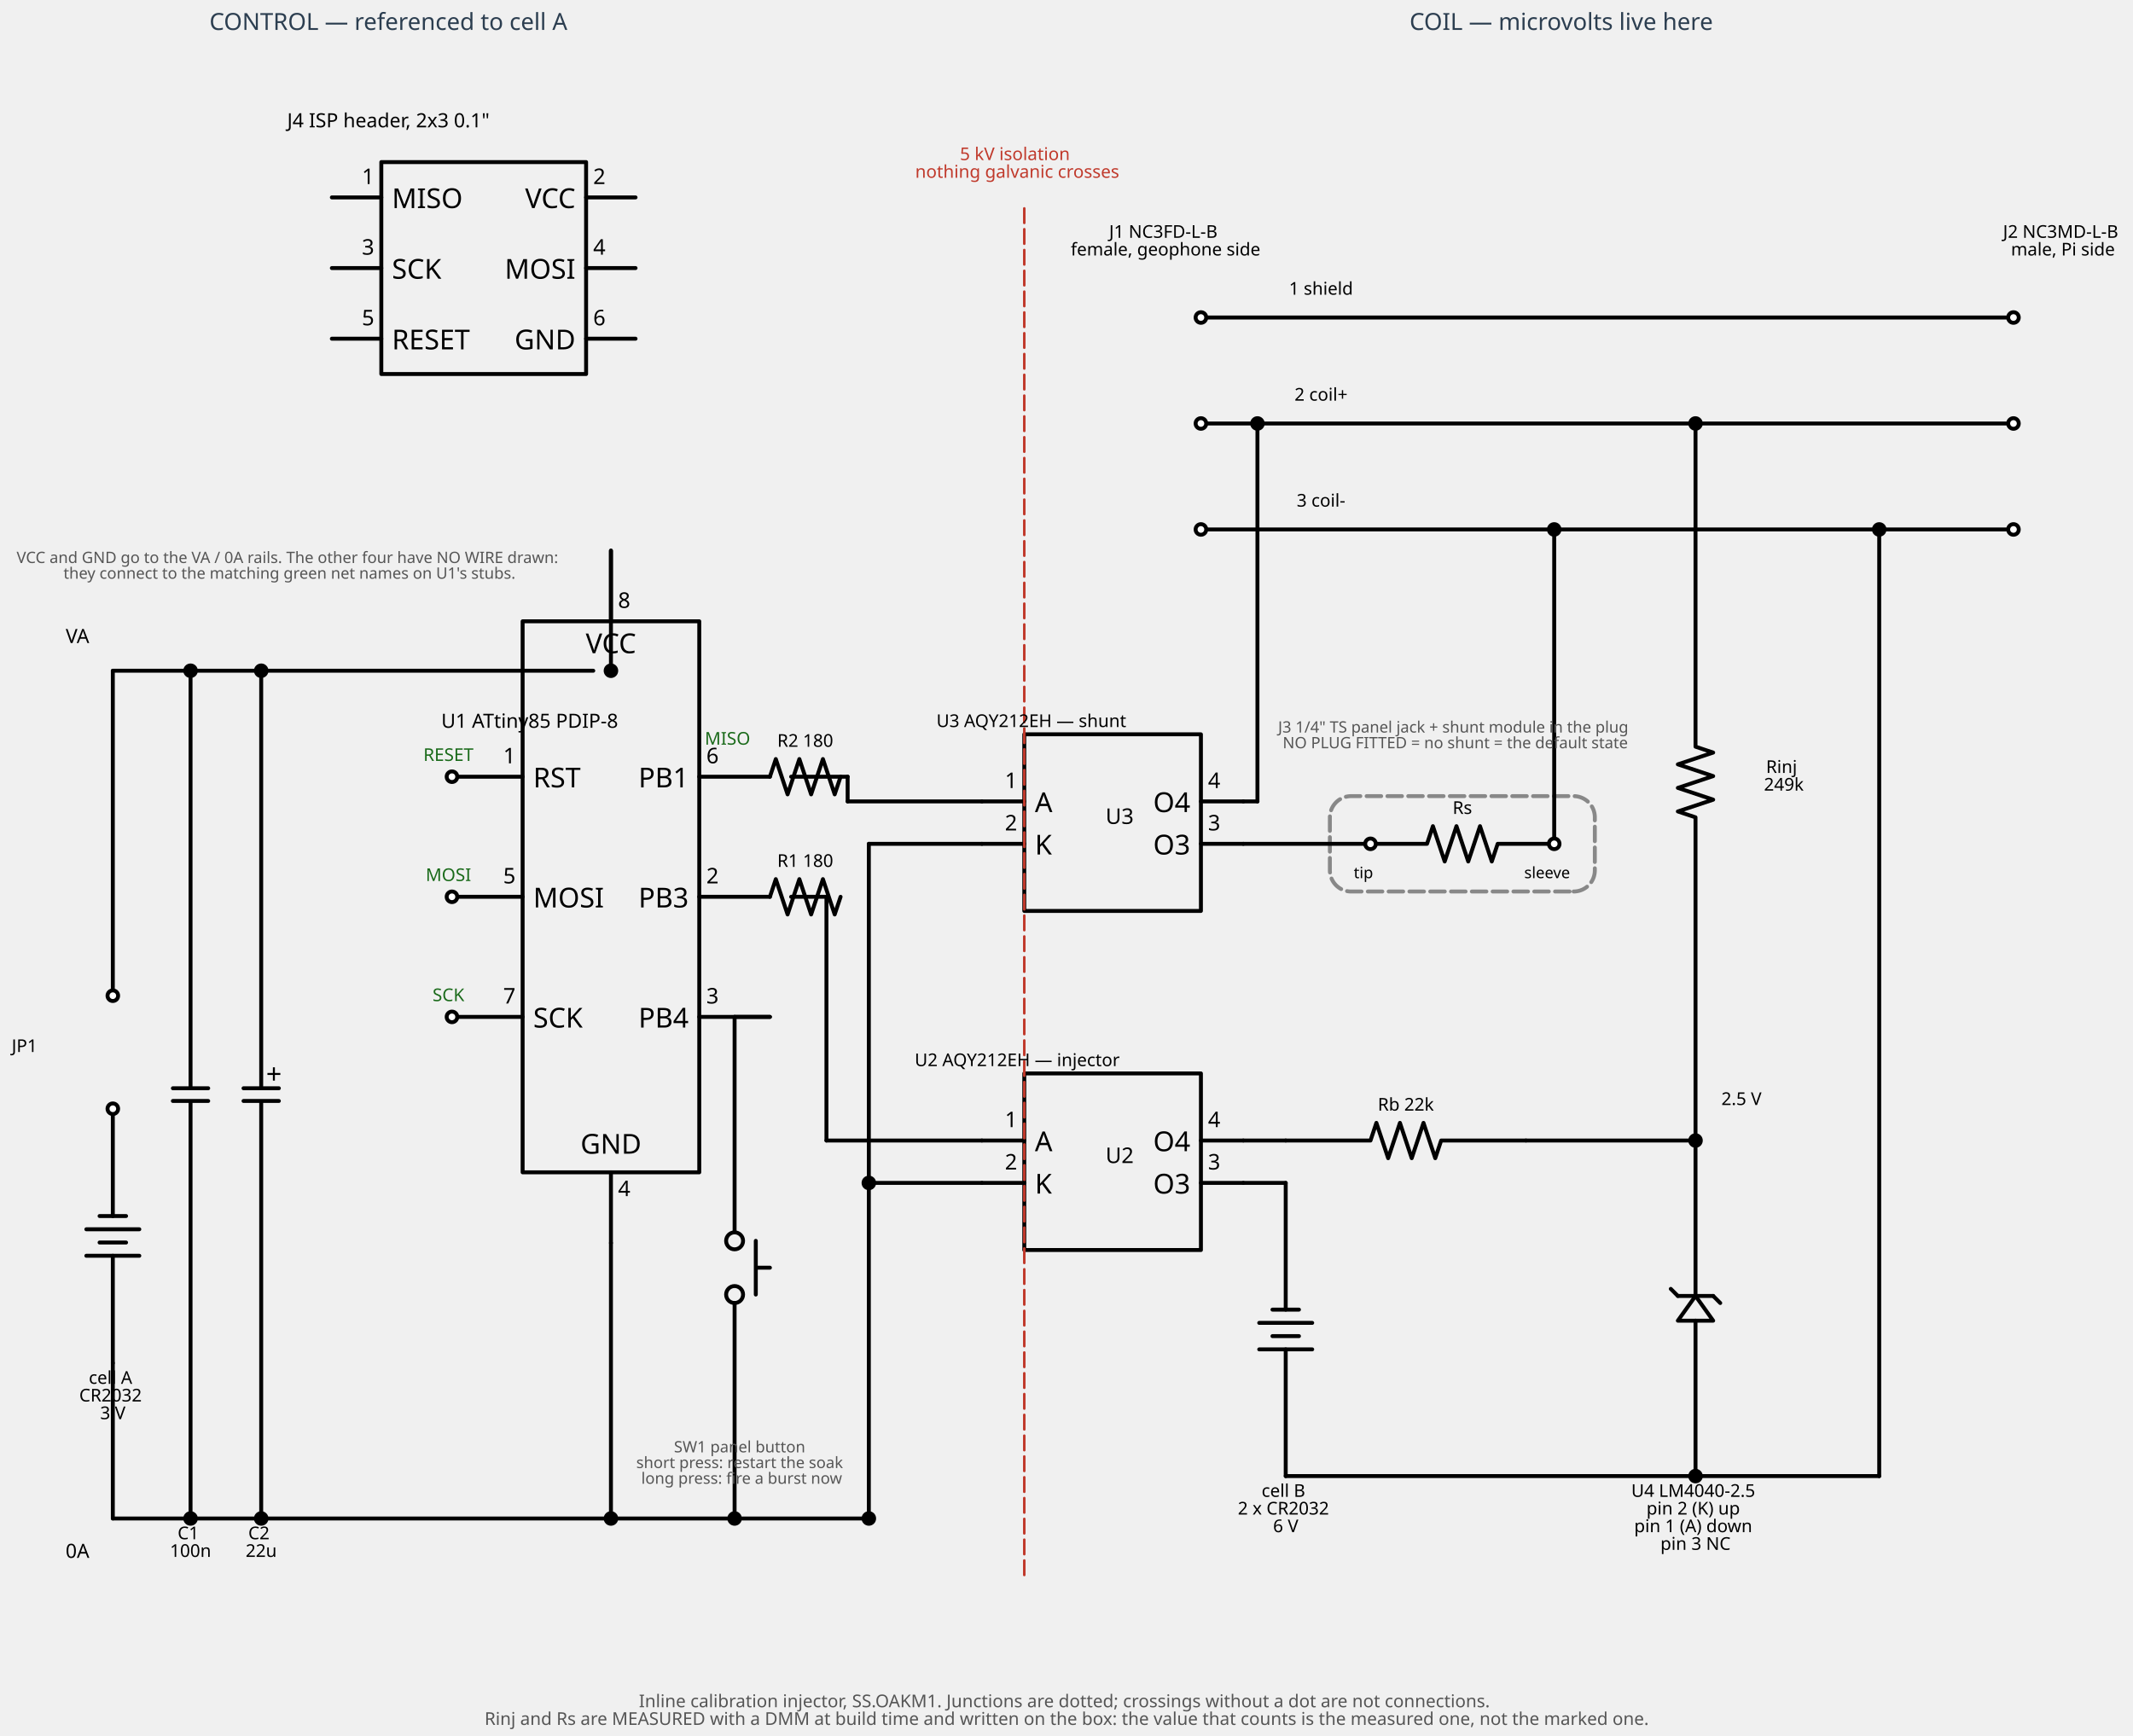
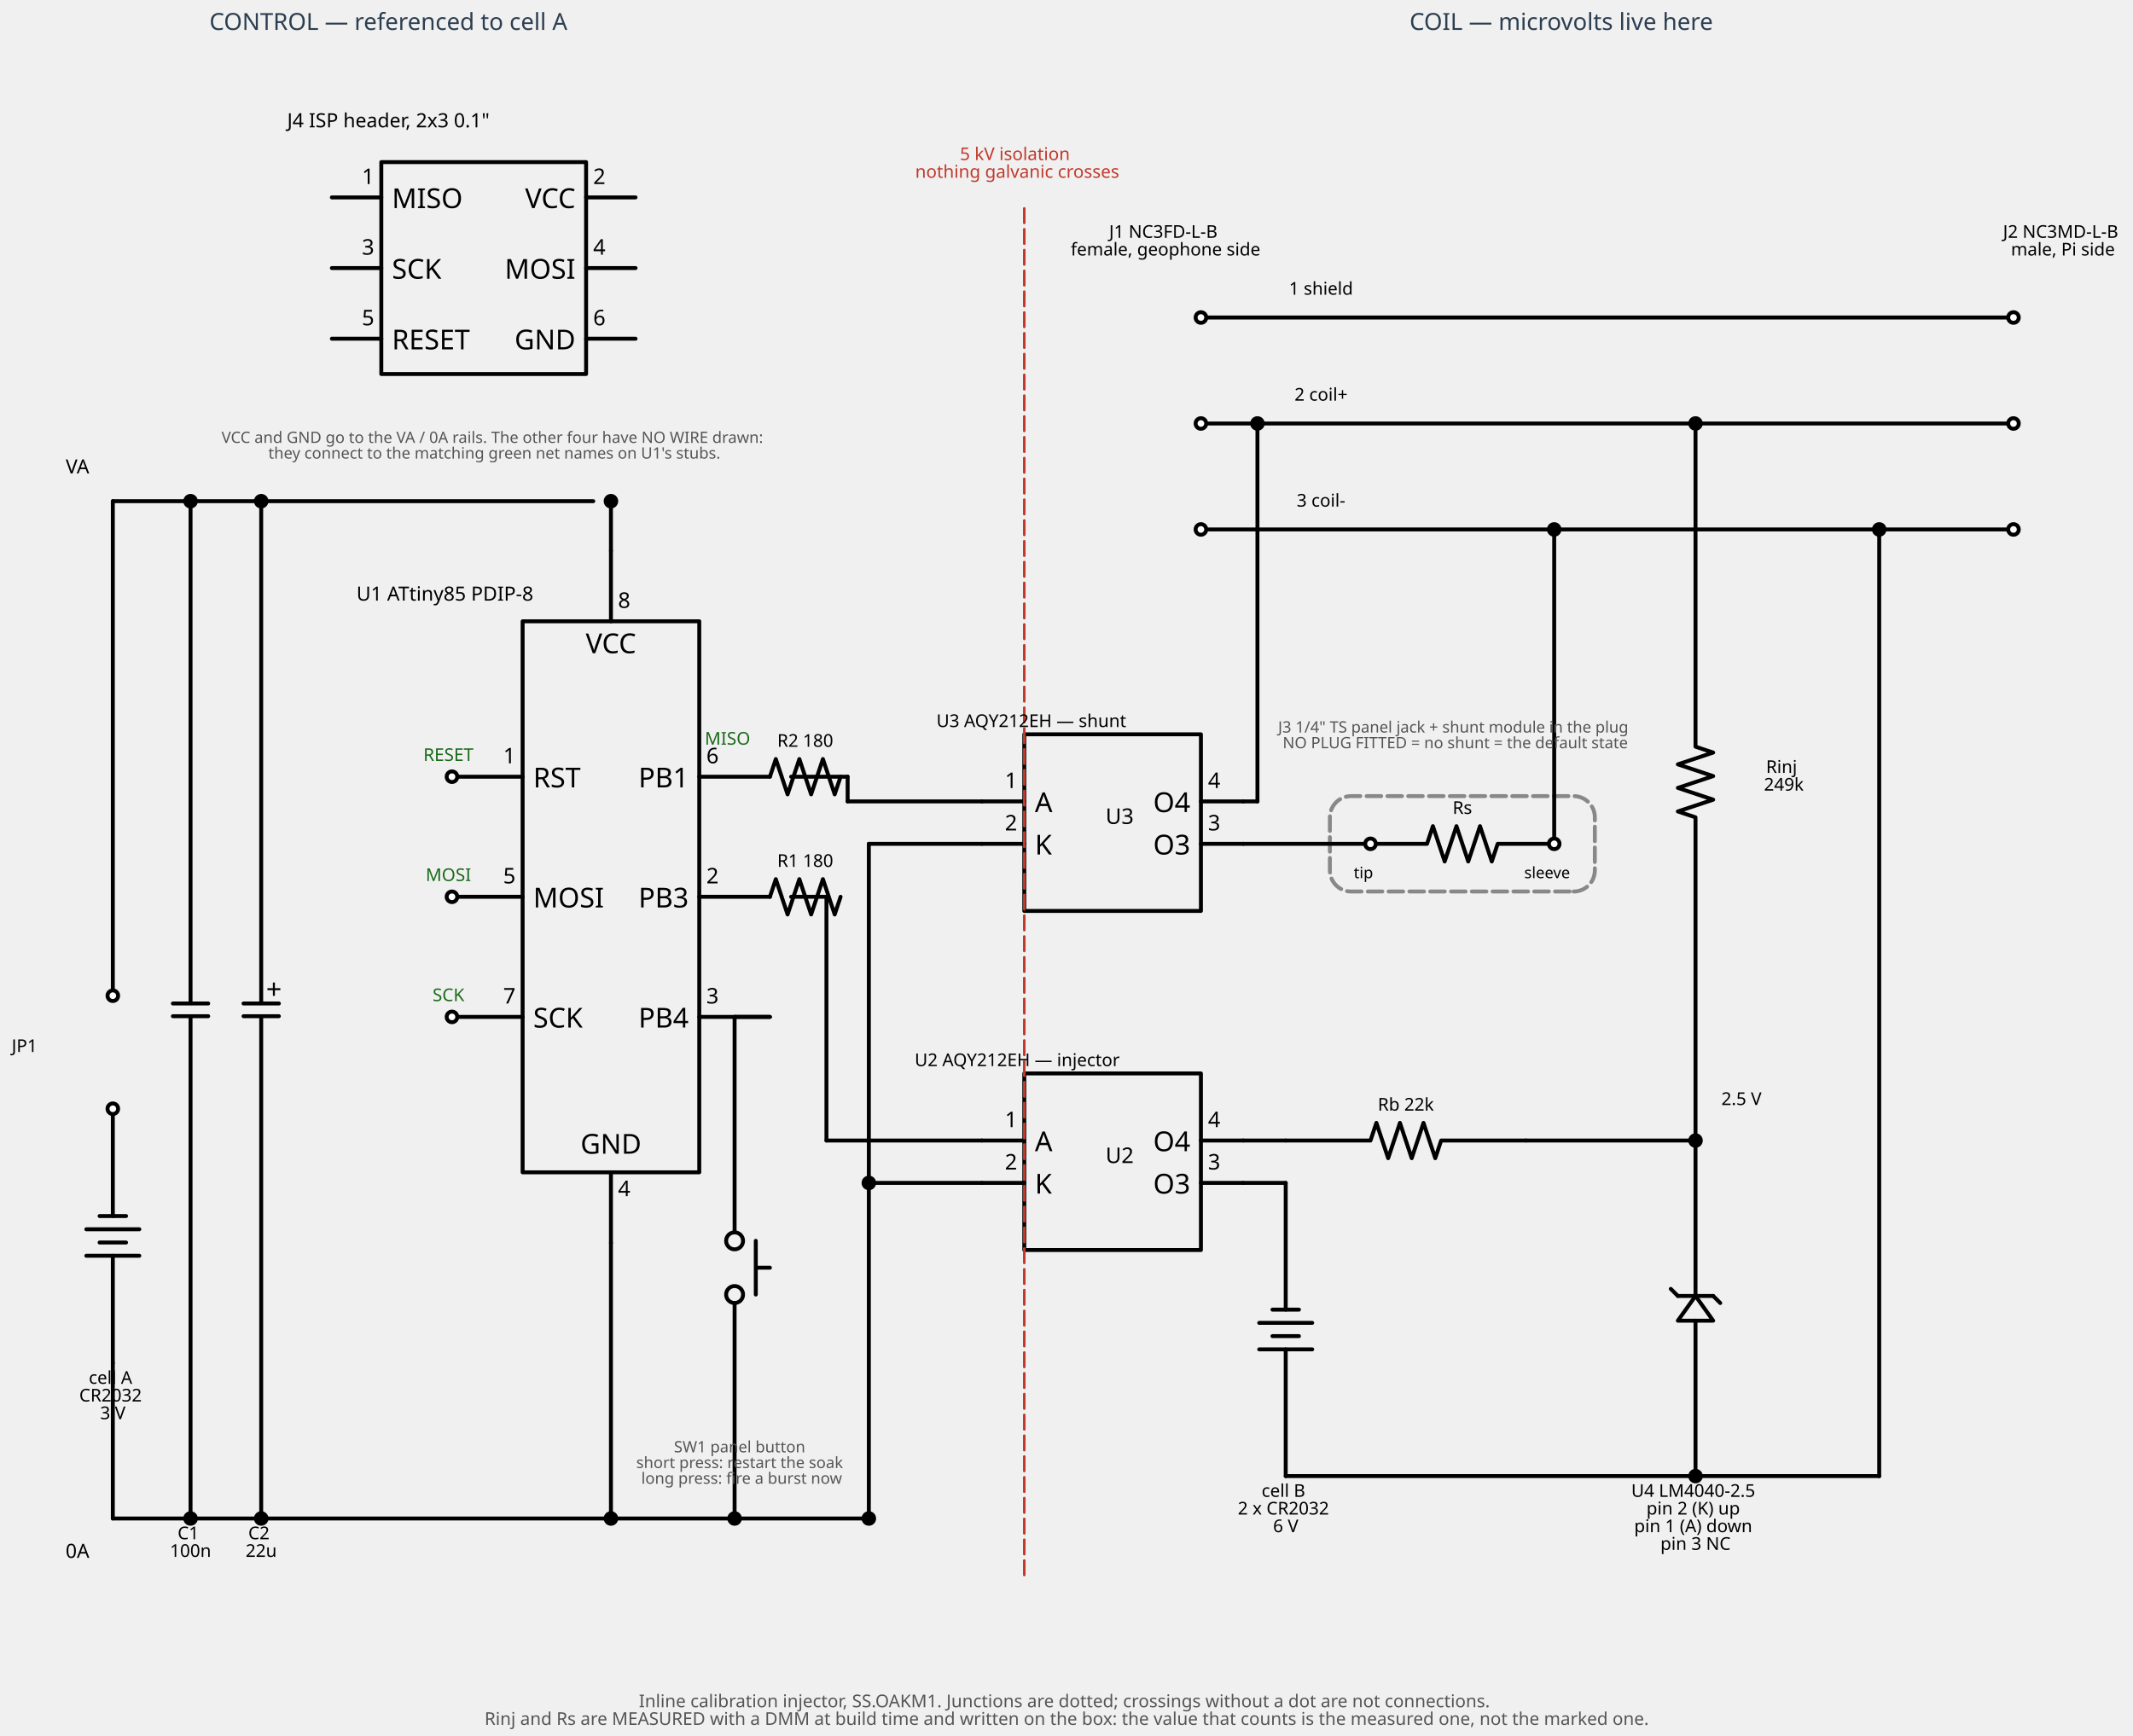
<svg xmlns="http://www.w3.org/2000/svg" xml:lang="en" height="884.6pt" width="1086.788pt" viewBox="-35.884 -809.8 1086.788 884.6">
  <polygon points="765.9,-355.5 766.071,-355.501 766.243,-355.505 766.414,-355.512 766.585,-355.522 766.756,-355.534 766.927,-355.549 767.097,-355.567 767.267,-355.587 767.437,-355.61 767.606,-355.636 767.775,-355.664 767.944,-355.695 768.112,-355.729 768.279,-355.765 768.446,-355.804 768.612,-355.846 768.778,-355.891 768.943,-355.937 769.107,-355.987 769.27,-356.039 769.432,-356.094 769.594,-356.151 769.754,-356.211 769.914,-356.274 770.073,-356.339 770.23,-356.406 770.386,-356.476 770.542,-356.548 770.696,-356.623 770.849,-356.701 771.001,-356.78 771.151,-356.862 771.3,-356.947 771.448,-357.034 771.594,-357.123 771.739,-357.214 771.882,-357.308 772.024,-357.404 772.165,-357.503 772.303,-357.603 772.441,-357.706 772.576,-357.811 772.71,-357.918 772.842,-358.027 772.972,-358.138 773.101,-358.251 773.228,-358.366 773.353,-358.484 773.476,-358.603 773.597,-358.724 773.716,-358.847 773.834,-358.972 773.949,-359.099 774.062,-359.228 774.173,-359.358 774.282,-359.49 774.389,-359.624 774.494,-359.759 774.597,-359.897 774.697,-360.035 774.796,-360.176 774.892,-360.318 774.986,-360.461 775.077,-360.606 775.166,-360.752 775.253,-360.9 775.338,-361.049 775.42,-361.199 775.499,-361.351 775.577,-361.504 775.652,-361.658 775.724,-361.814 775.794,-361.97 775.861,-362.127 775.926,-362.286 775.989,-362.446 776.049,-362.606 776.106,-362.768 776.161,-362.93 776.213,-363.093 776.263,-363.257 776.309,-363.422 776.354,-363.588 776.396,-363.754 776.435,-363.921 776.471,-364.088 776.505,-364.256 776.536,-364.425 776.564,-364.594 776.59,-364.763 776.613,-364.933 776.633,-365.103 776.651,-365.273 776.666,-365.444 776.678,-365.615 776.688,-365.786 776.695,-365.957 776.699,-366.129 776.7,-366.3 776.7,-393.3 776.699,-393.471 776.695,-393.643 776.688,-393.814 776.678,-393.985 776.666,-394.156 776.651,-394.327 776.633,-394.497 776.613,-394.667 776.59,-394.837 776.564,-395.006 776.536,-395.175 776.505,-395.344 776.471,-395.512 776.435,-395.679 776.396,-395.846 776.354,-396.012 776.309,-396.178 776.263,-396.343 776.213,-396.507 776.161,-396.67 776.106,-396.832 776.049,-396.994 775.989,-397.154 775.926,-397.314 775.861,-397.473 775.794,-397.63 775.724,-397.786 775.652,-397.942 775.577,-398.096 775.499,-398.249 775.42,-398.401 775.338,-398.551 775.253,-398.7 775.166,-398.848 775.077,-398.994 774.986,-399.139 774.892,-399.282 774.796,-399.424 774.697,-399.565 774.597,-399.703 774.494,-399.841 774.389,-399.976 774.282,-400.11 774.173,-400.242 774.062,-400.372 773.949,-400.501 773.834,-400.628 773.716,-400.753 773.597,-400.876 773.476,-400.997 773.353,-401.116 773.228,-401.234 773.101,-401.349 772.972,-401.462 772.842,-401.573 772.71,-401.682 772.576,-401.789 772.441,-401.894 772.303,-401.997 772.165,-402.097 772.024,-402.196 771.882,-402.292 771.739,-402.386 771.594,-402.477 771.448,-402.566 771.3,-402.653 771.151,-402.738 771.001,-402.82 770.849,-402.899 770.696,-402.977 770.542,-403.052 770.386,-403.124 770.23,-403.194 770.073,-403.261 769.914,-403.326 769.754,-403.389 769.594,-403.449 769.432,-403.506 769.27,-403.561 769.107,-403.613 768.943,-403.663 768.778,-403.709 768.612,-403.754 768.446,-403.796 768.279,-403.835 768.112,-403.871 767.944,-403.905 767.775,-403.936 767.606,-403.964 767.437,-403.99 767.267,-404.013 767.097,-404.033 766.927,-404.051 766.756,-404.066 766.585,-404.078 766.414,-404.088 766.243,-404.095 766.071,-404.099 765.9,-404.1 652.5,-404.1 652.329,-404.099 652.157,-404.095 651.986,-404.088 651.815,-404.078 651.644,-404.066 651.473,-404.051 651.303,-404.033 651.133,-404.013 650.963,-403.99 650.794,-403.964 650.625,-403.936 650.456,-403.905 650.288,-403.871 650.121,-403.835 649.954,-403.796 649.788,-403.754 649.622,-403.709 649.457,-403.663 649.293,-403.613 649.13,-403.561 648.968,-403.506 648.806,-403.449 648.646,-403.389 648.486,-403.326 648.327,-403.261 648.17,-403.194 648.014,-403.124 647.858,-403.052 647.704,-402.977 647.551,-402.899 647.399,-402.82 647.249,-402.738 647.1,-402.653 646.952,-402.566 646.806,-402.477 646.661,-402.386 646.518,-402.292 646.376,-402.196 646.235,-402.097 646.097,-401.997 645.959,-401.894 645.824,-401.789 645.69,-401.682 645.558,-401.573 645.428,-401.462 645.299,-401.349 645.172,-401.234 645.047,-401.116 644.924,-400.997 644.803,-400.876 644.684,-400.753 644.566,-400.628 644.451,-400.501 644.338,-400.372 644.227,-400.242 644.118,-400.11 644.011,-399.976 643.906,-399.841 643.803,-399.703 643.703,-399.565 643.604,-399.424 643.508,-399.282 643.414,-399.139 643.323,-398.994 643.234,-398.848 643.147,-398.7 643.062,-398.551 642.98,-398.401 642.901,-398.249 642.823,-398.096 642.748,-397.942 642.676,-397.786 642.606,-397.63 642.539,-397.473 642.474,-397.314 642.411,-397.154 642.351,-396.994 642.294,-396.832 642.239,-396.67 642.187,-396.507 642.137,-396.343 642.091,-396.178 642.046,-396.012 642.004,-395.846 641.965,-395.679 641.929,-395.512 641.895,-395.344 641.864,-395.175 641.836,-395.006 641.81,-394.837 641.787,-394.667 641.767,-394.497 641.749,-394.327 641.734,-394.156 641.722,-393.985 641.712,-393.814 641.705,-393.643 641.701,-393.471 641.7,-393.3 641.7,-366.3 641.701,-366.129 641.705,-365.957 641.712,-365.786 641.722,-365.615 641.734,-365.444 641.749,-365.273 641.767,-365.103 641.787,-364.933 641.81,-364.763 641.836,-364.594 641.864,-364.425 641.895,-364.256 641.929,-364.088 641.965,-363.921 642.004,-363.754 642.046,-363.588 642.091,-363.422 642.137,-363.257 642.187,-363.093 642.239,-362.93 642.294,-362.768 642.351,-362.606 642.411,-362.446 642.474,-362.286 642.539,-362.127 642.606,-361.97 642.676,-361.814 642.748,-361.658 642.823,-361.504 642.901,-361.351 642.98,-361.199 643.062,-361.049 643.147,-360.9 643.234,-360.752 643.323,-360.606 643.414,-360.461 643.508,-360.318 643.604,-360.176 643.703,-360.035 643.803,-359.897 643.906,-359.759 644.011,-359.624 644.118,-359.49 644.227,-359.358 644.338,-359.228 644.451,-359.099 644.566,-358.972 644.684,-358.847 644.803,-358.724 644.924,-358.603 645.047,-358.484 645.172,-358.366 645.299,-358.251 645.428,-358.138 645.558,-358.027 645.69,-357.918 645.824,-357.811 645.959,-357.706 646.097,-357.603 646.235,-357.503 646.376,-357.404 646.518,-357.308 646.661,-357.214 646.806,-357.123 646.952,-357.034 647.1,-356.947 647.249,-356.862 647.399,-356.78 647.551,-356.701 647.704,-356.623 647.858,-356.548 648.014,-356.476 648.17,-356.406 648.327,-356.339 648.486,-356.274 648.646,-356.211 648.806,-356.151 648.968,-356.094 649.13,-356.039 649.293,-355.987 649.457,-355.937 649.622,-355.891 649.788,-355.846 649.954,-355.804 650.121,-355.765 650.288,-355.729 650.456,-355.695 650.625,-355.664 650.794,-355.636 650.963,-355.61 651.133,-355.587 651.303,-355.567 651.473,-355.549 651.644,-355.534 651.815,-355.522 651.986,-355.512 652.157,-355.505 652.329,-355.501 652.5,-355.5 765.9,-355.5 " style="stroke:#888;fill:none;stroke-width:2.0;stroke-dasharray:7.4,3.2;stroke-linecap:round;stroke-linejoin:round;" />
  <polygon points="819,-136.8 828,-149.4 837,-136.8 " style="stroke:black;fill:none;stroke-width:2.0;stroke-dasharray:-;stroke-linecap:round;stroke-linejoin:round;" />
  <circle cx="338.4" cy="-177.48" r="4.32" style="stroke:black;fill:none;stroke-width:2.0;stroke-dasharray:-;" />
  <circle cx="338.4" cy="-150.12" r="4.32" style="stroke:black;fill:none;stroke-width:2.0;stroke-dasharray:-;" />
  <path d="M 576.0,-648.0 L 783,-648 L 990,-648" style="stroke:black;fill:none;stroke-width:2.0;stroke-dasharray:-;stroke-linecap:round;stroke-linejoin:round;" />
  <path d="M 576.0,-594.0 L 783,-594 L 990,-594" style="stroke:black;fill:none;stroke-width:2.0;stroke-dasharray:-;stroke-linecap:round;stroke-linejoin:round;" />
  <path d="M 576.0,-540.0 L 783,-540 L 990,-540" style="stroke:black;fill:none;stroke-width:2.0;stroke-dasharray:-;stroke-linecap:round;stroke-linejoin:round;" />
  <path d="M 486.0,-345.6 L 576,-345.6 L 576,-435.6 L 486,-435.6 L 486,-345.6" style="stroke:black;fill:none;stroke-width:2.0;stroke-dasharray:-;stroke-linecap:round;stroke-linejoin:round;" />
  <path d="M 486.0,-401.4 L 464.4,-401.4" style="stroke:black;fill:none;stroke-width:2.0;stroke-dasharray:-;stroke-linecap:round;stroke-linejoin:round;" />
  <path d="M 486.0,-379.8 L 464.4,-379.8" style="stroke:black;fill:none;stroke-width:2.0;stroke-dasharray:-;stroke-linecap:round;stroke-linejoin:round;" />
  <path d="M 576.0,-401.4 L 597.6,-401.4" style="stroke:black;fill:none;stroke-width:2.0;stroke-dasharray:-;stroke-linecap:round;stroke-linejoin:round;" />
  <path d="M 576.0,-379.8 L 597.6,-379.8" style="stroke:black;fill:none;stroke-width:2.0;stroke-dasharray:-;stroke-linecap:round;stroke-linejoin:round;" />
  <path d="M 597.6,-401.4 L 601.2,-401.4 L 604.8,-401.4" style="stroke:black;fill:none;stroke-width:2.0;stroke-dasharray:-;stroke-linecap:round;stroke-linejoin:round;" />
  <path d="M 604.8,-401.4 L 604.8,-497.7 L 604.8,-594" style="stroke:black;fill:none;stroke-width:2.0;stroke-dasharray:-;stroke-linecap:round;stroke-linejoin:round;" />
  <path d="M 597.6,-379.8 L 630,-379.8 L 662.4,-379.8" style="stroke:black;fill:none;stroke-width:2.0;stroke-dasharray:-;stroke-linecap:round;stroke-linejoin:round;" />
  <path d="M 662.4,-379.8 L 691.2,-379.8 L 694.2,-388.8 L 700.2,-370.8 L 706.2,-388.8 L 712.2,-370.8 L 718.2,-388.8 L 724.2,-370.8 L 727.2,-379.8 L 756,-379.8" style="stroke:black;fill:none;stroke-width:2.0;stroke-dasharray:-;stroke-linecap:round;stroke-linejoin:round;" />
  <path d="M 756.0,-379.8 L 756,-459.9 L 756,-540" style="stroke:black;fill:none;stroke-width:2.0;stroke-dasharray:-;stroke-linecap:round;stroke-linejoin:round;" />
  <path d="M 486.0,-172.8 L 576,-172.8 L 576,-262.8 L 486,-262.8 L 486,-172.8" style="stroke:black;fill:none;stroke-width:2.0;stroke-dasharray:-;stroke-linecap:round;stroke-linejoin:round;" />
  <path d="M 486.0,-228.6 L 464.4,-228.6" style="stroke:black;fill:none;stroke-width:2.0;stroke-dasharray:-;stroke-linecap:round;stroke-linejoin:round;" />
  <path d="M 486.0,-207.0 L 464.4,-207" style="stroke:black;fill:none;stroke-width:2.0;stroke-dasharray:-;stroke-linecap:round;stroke-linejoin:round;" />
  <path d="M 576.0,-228.6 L 597.6,-228.6" style="stroke:black;fill:none;stroke-width:2.0;stroke-dasharray:-;stroke-linecap:round;stroke-linejoin:round;" />
  <path d="M 576.0,-207.0 L 597.6,-207" style="stroke:black;fill:none;stroke-width:2.0;stroke-dasharray:-;stroke-linecap:round;stroke-linejoin:round;" />
  <path d="M 597.6,-228.6 L 608.4,-228.6 L 619.2,-228.6" style="stroke:black;fill:none;stroke-width:2.0;stroke-dasharray:-;stroke-linecap:round;stroke-linejoin:round;" />
  <path d="M 619.2,-228.6 L 662.4,-228.6 L 665.4,-237.6 L 671.4,-219.6 L 677.4,-237.6 L 683.4,-219.6 L 689.4,-237.6 L 695.4,-219.6 L 698.4,-228.6 L 741.6,-228.6" style="stroke:black;fill:none;stroke-width:2.0;stroke-dasharray:-;stroke-linecap:round;stroke-linejoin:round;" />
  <path d="M 741.6,-228.6 L 784.8,-228.6 L 828,-228.6" style="stroke:black;fill:none;stroke-width:2.0;stroke-dasharray:-;stroke-linecap:round;stroke-linejoin:round;" />
  <path d="M 828.0,-57.6 L 828,-136.8 M 819,-149.4 L 837,-149.4 M 828,-149.4 L 828,-228.6" style="stroke:black;fill:none;stroke-width:2.0;stroke-dasharray:-;stroke-linecap:round;stroke-linejoin:round;" />
  <path d="M 819.0,-149.4 L 815.4,-153" style="stroke:black;fill:none;stroke-width:2.0;stroke-dasharray:-;stroke-linecap:round;stroke-linejoin:round;" />
  <path d="M 837.0,-149.4 L 840.6,-145.8" style="stroke:black;fill:none;stroke-width:2.0;stroke-dasharray:-;stroke-linecap:round;stroke-linejoin:round;" />
  <path d="M 828.0,-228.6 L 828,-393.3 L 819,-396.3 L 837,-402.3 L 819,-408.3 L 837,-414.3 L 819,-420.3 L 837,-426.3 L 828,-429.3 L 828,-594" style="stroke:black;fill:none;stroke-width:2.0;stroke-dasharray:-;stroke-linecap:round;stroke-linejoin:round;" />
  <path d="M 828.0,-57.6 L 874.8,-57.6 L 921.6,-57.6" style="stroke:black;fill:none;stroke-width:2.0;stroke-dasharray:-;stroke-linecap:round;stroke-linejoin:round;" />
  <path d="M 921.6,-57.6 L 921.6,-298.8 L 921.6,-540" style="stroke:black;fill:none;stroke-width:2.0;stroke-dasharray:-;stroke-linecap:round;stroke-linejoin:round;" />
  <path d="M 828.0,-57.6 L 723.6,-57.6 L 619.2,-57.6" style="stroke:black;fill:none;stroke-width:2.0;stroke-dasharray:-;stroke-linecap:round;stroke-linejoin:round;" />
  <path d="M 619.2,-57.6 L 619.2,-122.175 M 619.2,-142.425 L 619.2,-207" style="stroke:black;fill:none;stroke-width:2.0;stroke-dasharray:-;stroke-linecap:round;stroke-linejoin:round;" />
  <path d="M 605.7,-122.175 L 632.7,-122.175" style="stroke:black;fill:none;stroke-width:2.0;stroke-dasharray:-;stroke-linecap:round;stroke-linejoin:round;" />
  <path d="M 612.45,-128.925 L 625.95,-128.925" style="stroke:black;fill:none;stroke-width:2.0;stroke-dasharray:-;stroke-linecap:round;stroke-linejoin:round;" />
  <path d="M 605.7,-135.675 L 632.7,-135.675" style="stroke:black;fill:none;stroke-width:2.0;stroke-dasharray:-;stroke-linecap:round;stroke-linejoin:round;" />
  <path d="M 612.45,-142.425 L 625.95,-142.425" style="stroke:black;fill:none;stroke-width:2.0;stroke-dasharray:-;stroke-linecap:round;stroke-linejoin:round;" />
  <path d="M 619.2,-207.0 L 608.4,-207 L 597.6,-207" style="stroke:black;fill:none;stroke-width:2.0;stroke-dasharray:-;stroke-linecap:round;stroke-linejoin:round;" />
  <path d="M 486.0,-7.2 L 486,-356.4 L 486,-705.6" style="stroke:#c0392b;fill:none;stroke-width:1.3;stroke-dasharray:7.4,3.2;stroke-linecap:round;stroke-linejoin:round;" />
  <path d="M 21.6,-36.0 L 214.2,-36 L 406.8,-36" style="stroke:black;fill:none;stroke-width:2.0;stroke-dasharray:-;stroke-linecap:round;stroke-linejoin:round;" />
-   <path d="M 21.6,-468.0 L 144,-468 L 266.4,-468" style="stroke:black;fill:none;stroke-width:2.0;stroke-dasharray:-;stroke-linecap:round;stroke-linejoin:round;" />
+   <path d="M 21.6,-554.4 L 144,-554.4 L 266.4,-554.4" style="stroke:black;fill:none;stroke-width:2.0;stroke-dasharray:-;stroke-linecap:round;stroke-linejoin:round;" />
  <path d="M 21.6,-36.0 L 21.6,-75.6 L 21.6,-115.2" style="stroke:black;fill:none;stroke-width:2.0;stroke-dasharray:-;stroke-linecap:round;stroke-linejoin:round;" />
  <path d="M 21.6,-115.2 L 21.6,-169.875 M 21.6,-190.125 L 21.6,-244.8" style="stroke:black;fill:none;stroke-width:2.0;stroke-dasharray:-;stroke-linecap:round;stroke-linejoin:round;" />
  <path d="M 8.1,-169.875 L 35.1,-169.875" style="stroke:black;fill:none;stroke-width:2.0;stroke-dasharray:-;stroke-linecap:round;stroke-linejoin:round;" />
  <path d="M 14.85,-176.625 L 28.35,-176.625" style="stroke:black;fill:none;stroke-width:2.0;stroke-dasharray:-;stroke-linecap:round;stroke-linejoin:round;" />
  <path d="M 8.1,-183.375 L 35.1,-183.375" style="stroke:black;fill:none;stroke-width:2.0;stroke-dasharray:-;stroke-linecap:round;stroke-linejoin:round;" />
  <path d="M 14.85,-190.125 L 28.35,-190.125" style="stroke:black;fill:none;stroke-width:2.0;stroke-dasharray:-;stroke-linecap:round;stroke-linejoin:round;" />
-   <path d="M 21.6,-302.4 L 21.6,-385.2 L 21.6,-468" style="stroke:black;fill:none;stroke-width:2.0;stroke-dasharray:-;stroke-linecap:round;stroke-linejoin:round;" />
-   <path d="M 61.2,-468.0 L 61.2,-255.24 M 70.2,-255.24 L 52.2,-255.24 M 70.2,-248.76 L 52.2,-248.76 M 61.2,-248.76 L 61.2,-36" style="stroke:black;fill:none;stroke-width:2.0;stroke-dasharray:-;stroke-linecap:round;stroke-linejoin:round;" />
-   <path d="M 97.2,-468.0 L 97.2,-255.24 M 106.2,-255.24 L 88.2,-255.24 M 106.2,-248.76 L 88.2,-248.76 M 97.2,-248.76 L 97.2,-36" style="stroke:black;fill:none;stroke-width:2.0;stroke-dasharray:-;stroke-linecap:round;stroke-linejoin:round;" />
+   <path d="M 21.6,-302.4 L 21.6,-428.4 L 21.6,-554.4" style="stroke:black;fill:none;stroke-width:2.0;stroke-dasharray:-;stroke-linecap:round;stroke-linejoin:round;" />
+   <path d="M 61.2,-554.4 L 61.2,-298.44 M 70.2,-298.44 L 52.2,-298.44 M 70.2,-291.96 L 52.2,-291.96 M 61.2,-291.96 L 61.2,-36" style="stroke:black;fill:none;stroke-width:2.0;stroke-dasharray:-;stroke-linecap:round;stroke-linejoin:round;" />
+   <path d="M 97.2,-554.4 L 97.2,-298.44 M 106.2,-298.44 L 88.2,-298.44 M 106.2,-291.96 L 88.2,-291.96 M 97.2,-291.96 L 97.2,-36" style="stroke:black;fill:none;stroke-width:2.0;stroke-dasharray:-;stroke-linecap:round;stroke-linejoin:round;" />
  <path d="M 230.4,-212.4 L 320.4,-212.4 L 320.4,-493.2 L 230.4,-493.2 L 230.4,-212.4" style="stroke:black;fill:none;stroke-width:2.0;stroke-dasharray:-;stroke-linecap:round;stroke-linejoin:round;" />
  <path d="M 230.4,-414.0 L 194.4,-414" style="stroke:black;fill:none;stroke-width:2.0;stroke-dasharray:-;stroke-linecap:round;stroke-linejoin:round;" />
  <path d="M 230.4,-352.8 L 194.4,-352.8" style="stroke:black;fill:none;stroke-width:2.0;stroke-dasharray:-;stroke-linecap:round;stroke-linejoin:round;" />
  <path d="M 230.4,-291.6 L 194.4,-291.6" style="stroke:black;fill:none;stroke-width:2.0;stroke-dasharray:-;stroke-linecap:round;stroke-linejoin:round;" />
  <path d="M 320.4,-414.0 L 356.4,-414" style="stroke:black;fill:none;stroke-width:2.0;stroke-dasharray:-;stroke-linecap:round;stroke-linejoin:round;" />
  <path d="M 320.4,-352.8 L 356.4,-352.8" style="stroke:black;fill:none;stroke-width:2.0;stroke-dasharray:-;stroke-linecap:round;stroke-linejoin:round;" />
  <path d="M 320.4,-291.6 L 356.4,-291.6" style="stroke:black;fill:none;stroke-width:2.0;stroke-dasharray:-;stroke-linecap:round;stroke-linejoin:round;" />
  <path d="M 275.4,-493.2 L 275.4,-529.2" style="stroke:black;fill:none;stroke-width:2.0;stroke-dasharray:-;stroke-linecap:round;stroke-linejoin:round;" />
  <path d="M 275.4,-212.4 L 275.4,-176.4" style="stroke:black;fill:none;stroke-width:2.0;stroke-dasharray:-;stroke-linecap:round;stroke-linejoin:round;" />
-   <path d="M 275.4,-529.2 L 275.4,-498.6 L 275.4,-468" style="stroke:black;fill:none;stroke-width:2.0;stroke-dasharray:-;stroke-linecap:round;stroke-linejoin:round;" />
+   <path d="M 275.4,-529.2 L 275.4,-541.8 L 275.4,-554.4" style="stroke:black;fill:none;stroke-width:2.0;stroke-dasharray:-;stroke-linecap:round;stroke-linejoin:round;" />
  <path d="M 275.4,-176.4 L 275.4,-106.2 L 275.4,-36" style="stroke:black;fill:none;stroke-width:2.0;stroke-dasharray:-;stroke-linecap:round;stroke-linejoin:round;" />
  <path d="M 356.4,-352.8 L 359.4,-361.8 L 365.4,-343.8 L 371.4,-361.8 L 377.4,-343.8 L 383.4,-361.8 L 389.4,-343.8 L 392.4,-352.8" style="stroke:black;fill:none;stroke-width:2.0;stroke-dasharray:-;stroke-linecap:round;stroke-linejoin:round;" />
  <path d="M 367.2,-352.8 L 376.2,-352.8 L 385.2,-352.8" style="stroke:black;fill:none;stroke-width:2.0;stroke-dasharray:-;stroke-linecap:round;stroke-linejoin:round;" />
  <path d="M 385.2,-352.8 L 385.2,-290.7 L 385.2,-228.6" style="stroke:black;fill:none;stroke-width:2.0;stroke-dasharray:-;stroke-linecap:round;stroke-linejoin:round;" />
  <path d="M 385.2,-228.6 L 424.8,-228.6 L 464.4,-228.6" style="stroke:black;fill:none;stroke-width:2.0;stroke-dasharray:-;stroke-linecap:round;stroke-linejoin:round;" />
  <path d="M 356.4,-414.0 L 359.4,-423 L 365.4,-405 L 371.4,-423 L 377.4,-405 L 383.4,-423 L 389.4,-405 L 392.4,-414" style="stroke:black;fill:none;stroke-width:2.0;stroke-dasharray:-;stroke-linecap:round;stroke-linejoin:round;" />
  <path d="M 367.2,-414.0 L 381.6,-414 L 396,-414" style="stroke:black;fill:none;stroke-width:2.0;stroke-dasharray:-;stroke-linecap:round;stroke-linejoin:round;" />
  <path d="M 396.0,-414.0 L 396,-407.7 L 396,-401.4" style="stroke:black;fill:none;stroke-width:2.0;stroke-dasharray:-;stroke-linecap:round;stroke-linejoin:round;" />
  <path d="M 396.0,-401.4 L 430.2,-401.4 L 464.4,-401.4" style="stroke:black;fill:none;stroke-width:2.0;stroke-dasharray:-;stroke-linecap:round;stroke-linejoin:round;" />
  <path d="M 464.4,-379.8 L 435.6,-379.8 L 406.8,-379.8" style="stroke:black;fill:none;stroke-width:2.0;stroke-dasharray:-;stroke-linecap:round;stroke-linejoin:round;" />
  <path d="M 406.8,-379.8 L 406.8,-207.9 L 406.8,-36" style="stroke:black;fill:none;stroke-width:2.0;stroke-dasharray:-;stroke-linecap:round;stroke-linejoin:round;" />
  <path d="M 464.4,-207.0 L 435.6,-207 L 406.8,-207" style="stroke:black;fill:none;stroke-width:2.0;stroke-dasharray:-;stroke-linecap:round;stroke-linejoin:round;" />
  <path d="M 356.4,-291.6 L 347.4,-291.6 L 338.4,-291.6" style="stroke:black;fill:none;stroke-width:2.0;stroke-dasharray:-;stroke-linecap:round;stroke-linejoin:round;" />
  <path d="M 338.4,-291.6 L 338.4,-181.8 M 349.2,-177.48 L 349.2,-150.12 M 349.2,-163.8 L 356.4,-163.8 M 338.4,-145.8 L 338.4,-36" style="stroke:black;fill:none;stroke-width:2.0;stroke-dasharray:-;stroke-linecap:round;stroke-linejoin:round;" />
  <path d="M 158.4,-619.2 L 262.74,-619.2 L 262.74,-727.2 L 158.4,-727.2 L 158.4,-619.2" style="stroke:black;fill:none;stroke-width:2.0;stroke-dasharray:-;stroke-linecap:round;stroke-linejoin:round;" />
  <path d="M 158.4,-709.2 L 133.2,-709.2" style="stroke:black;fill:none;stroke-width:2.0;stroke-dasharray:-;stroke-linecap:round;stroke-linejoin:round;" />
  <path d="M 158.4,-673.2 L 133.2,-673.2" style="stroke:black;fill:none;stroke-width:2.0;stroke-dasharray:-;stroke-linecap:round;stroke-linejoin:round;" />
  <path d="M 158.4,-637.2 L 133.2,-637.2" style="stroke:black;fill:none;stroke-width:2.0;stroke-dasharray:-;stroke-linecap:round;stroke-linejoin:round;" />
  <path d="M 262.74,-709.2 L 287.94,-709.2" style="stroke:black;fill:none;stroke-width:2.0;stroke-dasharray:-;stroke-linecap:round;stroke-linejoin:round;" />
  <path d="M 262.74,-673.2 L 287.94,-673.2" style="stroke:black;fill:none;stroke-width:2.0;stroke-dasharray:-;stroke-linecap:round;stroke-linejoin:round;" />
  <path d="M 262.74,-637.2 L 287.94,-637.2" style="stroke:black;fill:none;stroke-width:2.0;stroke-dasharray:-;stroke-linecap:round;stroke-linejoin:round;" />
  <text x="637.2" y="-672.12" dominant-baseline="central" fill="black" font-size="9" font-family="sans" text-anchor="middle">
    <tspan x="637.2" dy="9">1  shield</tspan>
  </text>
  <text x="637.2" y="-618.12" dominant-baseline="central" fill="black" font-size="9" font-family="sans" text-anchor="middle">
    <tspan x="637.2" dy="9">2  coil+</tspan>
  </text>
  <text x="637.2" y="-564.12" dominant-baseline="central" fill="black" font-size="9" font-family="sans" text-anchor="middle">
    <tspan x="637.2" dy="9">3  coil-</tspan>
  </text>
  <text x="558.0" y="-701.1" dominant-baseline="central" fill="black" font-size="9" font-family="sans" text-anchor="middle">
    <tspan x="558.0" dy="9">J1  NC3FD-L-B</tspan>
    <tspan x="558.0" dy="9">female, geophone side</tspan>
  </text>
  <text x="1015.2" y="-701.1" dominant-baseline="central" fill="black" font-size="9" font-family="sans" text-anchor="middle">
    <tspan x="1015.2" dy="9">J2  NC3MD-L-B</tspan>
    <tspan x="1015.2" dy="9">male, Pi side</tspan>
  </text>
  <text x="482.4" y="-416.0" dominant-baseline="ideographic" fill="black" font-size="11" font-family="sans" text-anchor="end">
    <tspan x="482.4" dy="11">1</tspan>
  </text>
  <text x="491.4" y="-415.4" dominant-baseline="central" fill="black" font-size="14" font-family="sans" text-anchor="start">
    <tspan x="491.4" dy="14">A</tspan>
  </text>
  <text x="482.4" y="-394.4" dominant-baseline="ideographic" fill="black" font-size="11" font-family="sans" text-anchor="end">
    <tspan x="482.4" dy="11">2</tspan>
  </text>
  <text x="491.4" y="-393.8" dominant-baseline="central" fill="black" font-size="14" font-family="sans" text-anchor="start">
    <tspan x="491.4" dy="14">K</tspan>
  </text>
  <text x="579.6" y="-416.0" dominant-baseline="ideographic" fill="black" font-size="11" font-family="sans" text-anchor="start">
    <tspan x="579.6" dy="11">4</tspan>
  </text>
  <text x="570.6" y="-415.4" dominant-baseline="central" fill="black" font-size="14" font-family="sans" text-anchor="end">
    <tspan x="570.6" dy="14">O4</tspan>
  </text>
  <text x="579.6" y="-394.4" dominant-baseline="ideographic" fill="black" font-size="11" font-family="sans" text-anchor="start">
    <tspan x="579.6" dy="11">3</tspan>
  </text>
  <text x="570.6" y="-393.8" dominant-baseline="central" fill="black" font-size="14" font-family="sans" text-anchor="end">
    <tspan x="570.6" dy="14">O3</tspan>
  </text>
  <text x="534.6" y="-405.2" dominant-baseline="central" fill="black" font-size="11" font-family="sans" text-anchor="middle">
    <tspan x="534.6" dy="11">U3</tspan>
  </text>
  <text x="489.6" y="-451.8" dominant-baseline="central" fill="black" font-size="9" font-family="sans" text-anchor="middle">
    <tspan x="489.6" dy="9">U3  AQY212EH — shunt</tspan>
  </text>
  <text x="709.2" y="-401.4" dominant-baseline="ideographic" fill="black" font-size="9" font-family="sans" text-anchor="middle">
    <tspan x="709.2" dy="9">Rs</tspan>
  </text>
  <text x="658.8" y="-373.4" dominant-baseline="central" fill="black" font-size="8" font-family="sans" text-anchor="middle">
    <tspan x="658.8" dy="8">tip</tspan>
  </text>
  <text x="752.4" y="-373.4" dominant-baseline="central" fill="black" font-size="8" font-family="sans" text-anchor="middle">
    <tspan x="752.4" dy="8">sleeve</tspan>
  </text>
  <text x="705.6" y="-447.6" dominant-baseline="central" fill="#555" font-size="8" font-family="sans" text-anchor="middle">
    <tspan x="705.6" dy="8">J3  1/4" TS panel jack  +  shunt module in the plug</tspan>
    <tspan x="705.6" dy="8">NO PLUG FITTED = no shunt = the default state</tspan>
  </text>
  <text x="482.4" y="-243.2" dominant-baseline="ideographic" fill="black" font-size="11" font-family="sans" text-anchor="end">
    <tspan x="482.4" dy="11">1</tspan>
  </text>
  <text x="491.4" y="-242.6" dominant-baseline="central" fill="black" font-size="14" font-family="sans" text-anchor="start">
    <tspan x="491.4" dy="14">A</tspan>
  </text>
  <text x="482.4" y="-221.6" dominant-baseline="ideographic" fill="black" font-size="11" font-family="sans" text-anchor="end">
    <tspan x="482.4" dy="11">2</tspan>
  </text>
  <text x="491.4" y="-221.0" dominant-baseline="central" fill="black" font-size="14" font-family="sans" text-anchor="start">
    <tspan x="491.4" dy="14">K</tspan>
  </text>
  <text x="579.6" y="-243.2" dominant-baseline="ideographic" fill="black" font-size="11" font-family="sans" text-anchor="start">
    <tspan x="579.6" dy="11">4</tspan>
  </text>
  <text x="570.6" y="-242.6" dominant-baseline="central" fill="black" font-size="14" font-family="sans" text-anchor="end">
    <tspan x="570.6" dy="14">O4</tspan>
  </text>
  <text x="579.6" y="-221.6" dominant-baseline="ideographic" fill="black" font-size="11" font-family="sans" text-anchor="start">
    <tspan x="579.6" dy="11">3</tspan>
  </text>
  <text x="570.6" y="-221.0" dominant-baseline="central" fill="black" font-size="14" font-family="sans" text-anchor="end">
    <tspan x="570.6" dy="14">O3</tspan>
  </text>
  <text x="534.6" y="-232.4" dominant-baseline="central" fill="black" font-size="11" font-family="sans" text-anchor="middle">
    <tspan x="534.6" dy="11">U2</tspan>
  </text>
  <text x="482.4" y="-279" dominant-baseline="central" fill="black" font-size="9" font-family="sans" text-anchor="middle">
    <tspan x="482.4" dy="9">U2  AQY212EH — injector</tspan>
  </text>
  <text x="680.4" y="-250.2" dominant-baseline="ideographic" fill="black" font-size="9" font-family="sans" text-anchor="middle">
    <tspan x="680.4" dy="9">Rb 22k</tspan>
  </text>
  <text x="851.4" y="-259.2" dominant-baseline="central" fill="black" font-size="9" font-family="sans" text-anchor="middle">
    <tspan x="851.4" dy="9">2.5 V</tspan>
  </text>
  <text x="828.0" y="-63.0" dominant-baseline="hanging" fill="black" font-size="9" font-family="sans" text-anchor="middle">
    <tspan x="828.0" dy="9">U4  LM4040-2.5</tspan>
    <tspan x="828.0" dy="9">pin 2 (K) up</tspan>
    <tspan x="828.0" dy="9">pin 1 (A) down</tspan>
    <tspan x="828.0" dy="9">pin 3 NC</tspan>
  </text>
  <text x="873.0" y="-428.4" dominant-baseline="central" fill="black" font-size="9" font-family="sans" text-anchor="middle">
    <tspan x="873.0" dy="9">Rinj</tspan>
    <tspan x="873.0" dy="9">249k</tspan>
  </text>
  <text x="619.2" y="-63.0" dominant-baseline="hanging" fill="black" font-size="9" font-family="sans" text-anchor="middle">
    <tspan x="619.2" dy="9">cell B</tspan>
    <tspan x="619.2" dy="9">2 x CR2032</tspan>
    <tspan x="619.2" dy="9">6 V</tspan>
  </text>
  <text x="482.4" y="-740.7" dominant-baseline="central" fill="#c0392b" font-size="9" font-family="sans" text-anchor="middle">
    <tspan x="482.4" dy="9">5 kV isolation</tspan>
    <tspan x="482.4" dy="9">nothing galvanic crosses</tspan>
  </text>
-   <text x="3.6" y="-496.0" dominant-baseline="central" fill="black" font-size="10" font-family="sans" text-anchor="middle">
+   <text x="3.6" y="-582.4" dominant-baseline="central" fill="black" font-size="10" font-family="sans" text-anchor="middle">
    <tspan x="3.6" dy="10">VA</tspan>
  </text>
  <text x="3.6" y="-29.8" dominant-baseline="central" fill="black" font-size="10" font-family="sans" text-anchor="middle">
    <tspan x="3.6" dy="10">0A</tspan>
  </text>
  <text x="21.6" y="-120.6" dominant-baseline="hanging" fill="black" font-size="9" font-family="sans" text-anchor="middle">
    <tspan x="21.6" dy="9">cell A</tspan>
    <tspan x="21.6" dy="9">CR2032</tspan>
    <tspan x="21.6" dy="9">3 V</tspan>
  </text>
  <text x="-23.4" y="-286.2" dominant-baseline="central" fill="black" font-size="9" font-family="sans" text-anchor="middle">
    <tspan x="-23.4" dy="9">JP1</tspan>
  </text>
  <text x="61.2" y="-41.4" dominant-baseline="hanging" fill="black" font-size="9" font-family="sans" text-anchor="middle">
    <tspan x="61.2" dy="9">C1</tspan>
    <tspan x="61.2" dy="9">100n</tspan>
  </text>
-   <text x="103.68" y="-277.016" dominant-baseline="central" fill="black" font-size="14" font-family="sans" text-anchor="middle">
+   <text x="103.68" y="-320.216" dominant-baseline="central" fill="black" font-size="14" font-family="sans" text-anchor="middle">
    <tspan x="103.68" dy="14">+</tspan>
  </text>
  <text x="97.2" y="-41.4" dominant-baseline="hanging" fill="black" font-size="9" font-family="sans" text-anchor="middle">
    <tspan x="97.2" dy="9">C2</tspan>
    <tspan x="97.2" dy="9">22u</tspan>
  </text>
  <text x="226.8" y="-428.6" dominant-baseline="ideographic" fill="black" font-size="11" font-family="sans" text-anchor="end">
    <tspan x="226.8" dy="11">1</tspan>
  </text>
  <text x="235.8" y="-428.0" dominant-baseline="central" fill="black" font-size="14" font-family="sans" text-anchor="start">
    <tspan x="235.8" dy="14">RST</tspan>
  </text>
  <text x="226.8" y="-367.4" dominant-baseline="ideographic" fill="black" font-size="11" font-family="sans" text-anchor="end">
    <tspan x="226.8" dy="11">5</tspan>
  </text>
  <text x="235.8" y="-366.8" dominant-baseline="central" fill="black" font-size="14" font-family="sans" text-anchor="start">
    <tspan x="235.8" dy="14">MOSI</tspan>
  </text>
  <text x="226.8" y="-306.2" dominant-baseline="ideographic" fill="black" font-size="11" font-family="sans" text-anchor="end">
    <tspan x="226.8" dy="11">7</tspan>
  </text>
  <text x="235.8" y="-305.6" dominant-baseline="central" fill="black" font-size="14" font-family="sans" text-anchor="start">
    <tspan x="235.8" dy="14">SCK</tspan>
  </text>
  <text x="324.0" y="-428.6" dominant-baseline="ideographic" fill="black" font-size="11" font-family="sans" text-anchor="start">
    <tspan x="324.0" dy="11">6</tspan>
  </text>
  <text x="315.0" y="-428.0" dominant-baseline="central" fill="black" font-size="14" font-family="sans" text-anchor="end">
    <tspan x="315.0" dy="14">PB1</tspan>
  </text>
  <text x="324.0" y="-367.4" dominant-baseline="ideographic" fill="black" font-size="11" font-family="sans" text-anchor="start">
    <tspan x="324.0" dy="11">2</tspan>
  </text>
  <text x="315.0" y="-366.8" dominant-baseline="central" fill="black" font-size="14" font-family="sans" text-anchor="end">
    <tspan x="315.0" dy="14">PB3</tspan>
  </text>
  <text x="324.0" y="-306.2" dominant-baseline="ideographic" fill="black" font-size="11" font-family="sans" text-anchor="start">
    <tspan x="324.0" dy="11">3</tspan>
  </text>
  <text x="315.0" y="-305.6" dominant-baseline="central" fill="black" font-size="14" font-family="sans" text-anchor="end">
    <tspan x="315.0" dy="14">PB4</tspan>
  </text>
  <text x="279.0" y="-507.8" dominant-baseline="ideographic" fill="black" font-size="11" font-family="sans" text-anchor="start">
    <tspan x="279.0" dy="11">8</tspan>
  </text>
  <text x="275.4" y="-501.8" dominant-baseline="hanging" fill="black" font-size="14" font-family="sans" text-anchor="middle">
    <tspan x="275.4" dy="14">VCC</tspan>
  </text>
  <text x="279.0" y="-219.8" dominant-baseline="hanging" fill="black" font-size="11" font-family="sans" text-anchor="start">
    <tspan x="279.0" dy="11">4</tspan>
  </text>
  <text x="275.4" y="-231.8" dominant-baseline="ideographic" fill="black" font-size="14" font-family="sans" text-anchor="middle">
    <tspan x="275.4" dy="14">GND</tspan>
  </text>
-   <text x="234.0" y="-452.8" dominant-baseline="central" fill="black" font-size="10" font-family="sans" text-anchor="middle">
-     <tspan x="234.0" dy="10">U1  ATtiny85  PDIP-8</tspan>
+   <text x="190.8" y="-517.6" dominant-baseline="central" fill="black" font-size="10" font-family="sans" text-anchor="middle">
+     <tspan x="190.8" dy="10">U1  ATtiny85  PDIP-8</tspan>
  </text>
  <text x="192.6" y="-434.52" dominant-baseline="central" fill="#1a6a1a" font-size="9" font-family="sans" text-anchor="middle">
    <tspan x="192.6" dy="9">RESET</tspan>
  </text>
  <text x="192.6" y="-373.32" dominant-baseline="central" fill="#1a6a1a" font-size="9" font-family="sans" text-anchor="middle">
    <tspan x="192.6" dy="9">MOSI</tspan>
  </text>
  <text x="192.6" y="-312.12" dominant-baseline="central" fill="#1a6a1a" font-size="9" font-family="sans" text-anchor="middle">
    <tspan x="192.6" dy="9">SCK</tspan>
  </text>
  <text x="374.4" y="-374.4" dominant-baseline="ideographic" fill="black" font-size="9" font-family="sans" text-anchor="middle">
    <tspan x="374.4" dy="9">R1 180</tspan>
  </text>
  <text x="374.4" y="-435.6" dominant-baseline="ideographic" fill="black" font-size="9" font-family="sans" text-anchor="middle">
    <tspan x="374.4" dy="9">R2 180</tspan>
  </text>
  <text x="334.8" y="-442.8" dominant-baseline="central" fill="#1a6a1a" font-size="9" font-family="sans" text-anchor="middle">
    <tspan x="334.8" dy="9">MISO</tspan>
  </text>
  <text x="342.0" y="-80.8" dominant-baseline="central" fill="#555" font-size="8" font-family="sans" text-anchor="middle">
    <tspan x="342.0" dy="8">SW1  panel button</tspan>
    <tspan x="342.0" dy="8">short press: restart the soak</tspan>
    <tspan x="342.0" dy="8">long press: fire a burst now</tspan>
  </text>
  <text x="154.8" y="-723.8" dominant-baseline="ideographic" fill="black" font-size="11" font-family="sans" text-anchor="end">
    <tspan x="154.8" dy="11">1</tspan>
  </text>
  <text x="163.8" y="-723.2" dominant-baseline="central" fill="black" font-size="14" font-family="sans" text-anchor="start">
    <tspan x="163.8" dy="14">MISO</tspan>
  </text>
  <text x="154.8" y="-687.8" dominant-baseline="ideographic" fill="black" font-size="11" font-family="sans" text-anchor="end">
    <tspan x="154.8" dy="11">3</tspan>
  </text>
  <text x="163.8" y="-687.2" dominant-baseline="central" fill="black" font-size="14" font-family="sans" text-anchor="start">
    <tspan x="163.8" dy="14">SCK</tspan>
  </text>
  <text x="154.8" y="-651.8" dominant-baseline="ideographic" fill="black" font-size="11" font-family="sans" text-anchor="end">
    <tspan x="154.8" dy="11">5</tspan>
  </text>
  <text x="163.8" y="-651.2" dominant-baseline="central" fill="black" font-size="14" font-family="sans" text-anchor="start">
    <tspan x="163.8" dy="14">RESET</tspan>
  </text>
  <text x="266.34" y="-723.8" dominant-baseline="ideographic" fill="black" font-size="11" font-family="sans" text-anchor="start">
    <tspan x="266.34" dy="11">2</tspan>
  </text>
  <text x="257.34" y="-723.2" dominant-baseline="central" fill="black" font-size="14" font-family="sans" text-anchor="end">
    <tspan x="257.34" dy="14">VCC</tspan>
  </text>
  <text x="266.34" y="-687.8" dominant-baseline="ideographic" fill="black" font-size="11" font-family="sans" text-anchor="start">
    <tspan x="266.34" dy="11">4</tspan>
  </text>
  <text x="257.34" y="-687.2" dominant-baseline="central" fill="black" font-size="14" font-family="sans" text-anchor="end">
    <tspan x="257.34" dy="14">MOSI</tspan>
  </text>
  <text x="266.34" y="-651.8" dominant-baseline="ideographic" fill="black" font-size="11" font-family="sans" text-anchor="start">
    <tspan x="266.34" dy="11">6</tspan>
  </text>
  <text x="257.34" y="-651.2" dominant-baseline="central" fill="black" font-size="14" font-family="sans" text-anchor="end">
    <tspan x="257.34" dy="14">GND</tspan>
  </text>
  <text x="162.0" y="-758.8" dominant-baseline="central" fill="black" font-size="10" font-family="sans" text-anchor="middle">
    <tspan x="162.0" dy="10">J4  ISP header, 2x3 0.1"</tspan>
  </text>
-   <text x="111.6" y="-534.0" dominant-baseline="central" fill="#555" font-size="8" font-family="sans" text-anchor="middle">
-     <tspan x="111.6" dy="8">VCC and GND go to the VA / 0A rails. The other four have NO WIRE drawn:</tspan>
-     <tspan x="111.6" dy="8">they connect to the matching green net names on U1's stubs.</tspan>
+   <text x="216.0" y="-595.2" dominant-baseline="central" fill="#555" font-size="8" font-family="sans" text-anchor="middle">
+     <tspan x="216.0" dy="8">VCC and GND go to the VA / 0A rails. The other four have NO WIRE drawn:</tspan>
+     <tspan x="216.0" dy="8">they connect to the matching green net names on U1's stubs.</tspan>
  </text>
  <text x="162.0" y="-811.2" dominant-baseline="central" fill="#2c3e50" font-size="12" font-family="sans" text-anchor="middle">
    <tspan x="162.0" dy="12">CONTROL — referenced to cell A</tspan>
  </text>
  <text x="759.6" y="-811.2" dominant-baseline="central" fill="#2c3e50" font-size="12" font-family="sans" text-anchor="middle">
    <tspan x="759.6" dy="12">COIL — microvolts live here</tspan>
  </text>
  <text x="507.6" y="47.7" dominant-baseline="central" fill="#555" font-size="9" font-family="sans" text-anchor="middle">
    <tspan x="507.6" dy="9">Inline calibration injector, SS.OAKM1.   Junctions are dotted; crossings without a dot are not connections.</tspan>
    <tspan x="507.6" dy="9">Rinj and Rs are MEASURED with a DMM at build time and written on the box: the value that counts is the measured one, not the marked one.</tspan>
  </text>
  <circle cx="576" cy="-648" r="2.7" style="stroke:black;fill:white;stroke-width:2.0;stroke-dasharray:-;" />
  <circle cx="990" cy="-648" r="2.7" style="stroke:black;fill:white;stroke-width:2.0;stroke-dasharray:-;" />
  <circle cx="576" cy="-594" r="2.7" style="stroke:black;fill:white;stroke-width:2.0;stroke-dasharray:-;" />
  <circle cx="990" cy="-594" r="2.7" style="stroke:black;fill:white;stroke-width:2.0;stroke-dasharray:-;" />
  <circle cx="576" cy="-540" r="2.7" style="stroke:black;fill:white;stroke-width:2.0;stroke-dasharray:-;" />
  <circle cx="990" cy="-540" r="2.7" style="stroke:black;fill:white;stroke-width:2.0;stroke-dasharray:-;" />
  <circle cx="604.8" cy="-594" r="2.7" style="stroke:black;fill:black;stroke-width:2.0;stroke-dasharray:-;" />
  <circle cx="662.4" cy="-379.8" r="2.7" style="stroke:black;fill:white;stroke-width:2.0;stroke-dasharray:-;" />
  <circle cx="756" cy="-379.8" r="2.7" style="stroke:black;fill:white;stroke-width:2.0;stroke-dasharray:-;" />
  <circle cx="756" cy="-540" r="2.7" style="stroke:black;fill:black;stroke-width:2.0;stroke-dasharray:-;" />
  <circle cx="828" cy="-228.6" r="2.7" style="stroke:black;fill:black;stroke-width:2.0;stroke-dasharray:-;" />
  <circle cx="828" cy="-594" r="2.7" style="stroke:black;fill:black;stroke-width:2.0;stroke-dasharray:-;" />
  <circle cx="921.6" cy="-540" r="2.7" style="stroke:black;fill:black;stroke-width:2.0;stroke-dasharray:-;" />
  <circle cx="828" cy="-57.6" r="2.7" style="stroke:black;fill:black;stroke-width:2.0;stroke-dasharray:-;" />
  <circle cx="21.6" cy="-244.8" r="2.7" style="stroke:black;fill:white;stroke-width:2.0;stroke-dasharray:-;" />
  <circle cx="21.6" cy="-302.4" r="2.7" style="stroke:black;fill:white;stroke-width:2.0;stroke-dasharray:-;" />
-   <circle cx="61.2" cy="-468" r="2.7" style="stroke:black;fill:black;stroke-width:2.0;stroke-dasharray:-;" />
+   <circle cx="61.2" cy="-554.4" r="2.7" style="stroke:black;fill:black;stroke-width:2.0;stroke-dasharray:-;" />
  <circle cx="61.2" cy="-36" r="2.7" style="stroke:black;fill:black;stroke-width:2.0;stroke-dasharray:-;" />
-   <circle cx="97.2" cy="-468" r="2.7" style="stroke:black;fill:black;stroke-width:2.0;stroke-dasharray:-;" />
+   <circle cx="97.2" cy="-554.4" r="2.7" style="stroke:black;fill:black;stroke-width:2.0;stroke-dasharray:-;" />
  <circle cx="97.2" cy="-36" r="2.7" style="stroke:black;fill:black;stroke-width:2.0;stroke-dasharray:-;" />
-   <circle cx="275.4" cy="-468" r="2.7" style="stroke:black;fill:black;stroke-width:2.0;stroke-dasharray:-;" />
+   <circle cx="275.4" cy="-554.4" r="2.7" style="stroke:black;fill:black;stroke-width:2.0;stroke-dasharray:-;" />
  <circle cx="275.4" cy="-36" r="2.7" style="stroke:black;fill:black;stroke-width:2.0;stroke-dasharray:-;" />
  <circle cx="194.4" cy="-414" r="2.7" style="stroke:black;fill:white;stroke-width:2.0;stroke-dasharray:-;" />
  <circle cx="194.4" cy="-352.8" r="2.7" style="stroke:black;fill:white;stroke-width:2.0;stroke-dasharray:-;" />
  <circle cx="194.4" cy="-291.6" r="2.7" style="stroke:black;fill:white;stroke-width:2.0;stroke-dasharray:-;" />
  <circle cx="406.8" cy="-207" r="2.7" style="stroke:black;fill:black;stroke-width:2.0;stroke-dasharray:-;" />
  <circle cx="406.8" cy="-36" r="2.7" style="stroke:black;fill:black;stroke-width:2.0;stroke-dasharray:-;" />
  <circle cx="338.4" cy="-36" r="2.7" style="stroke:black;fill:black;stroke-width:2.0;stroke-dasharray:-;" />
</svg>
